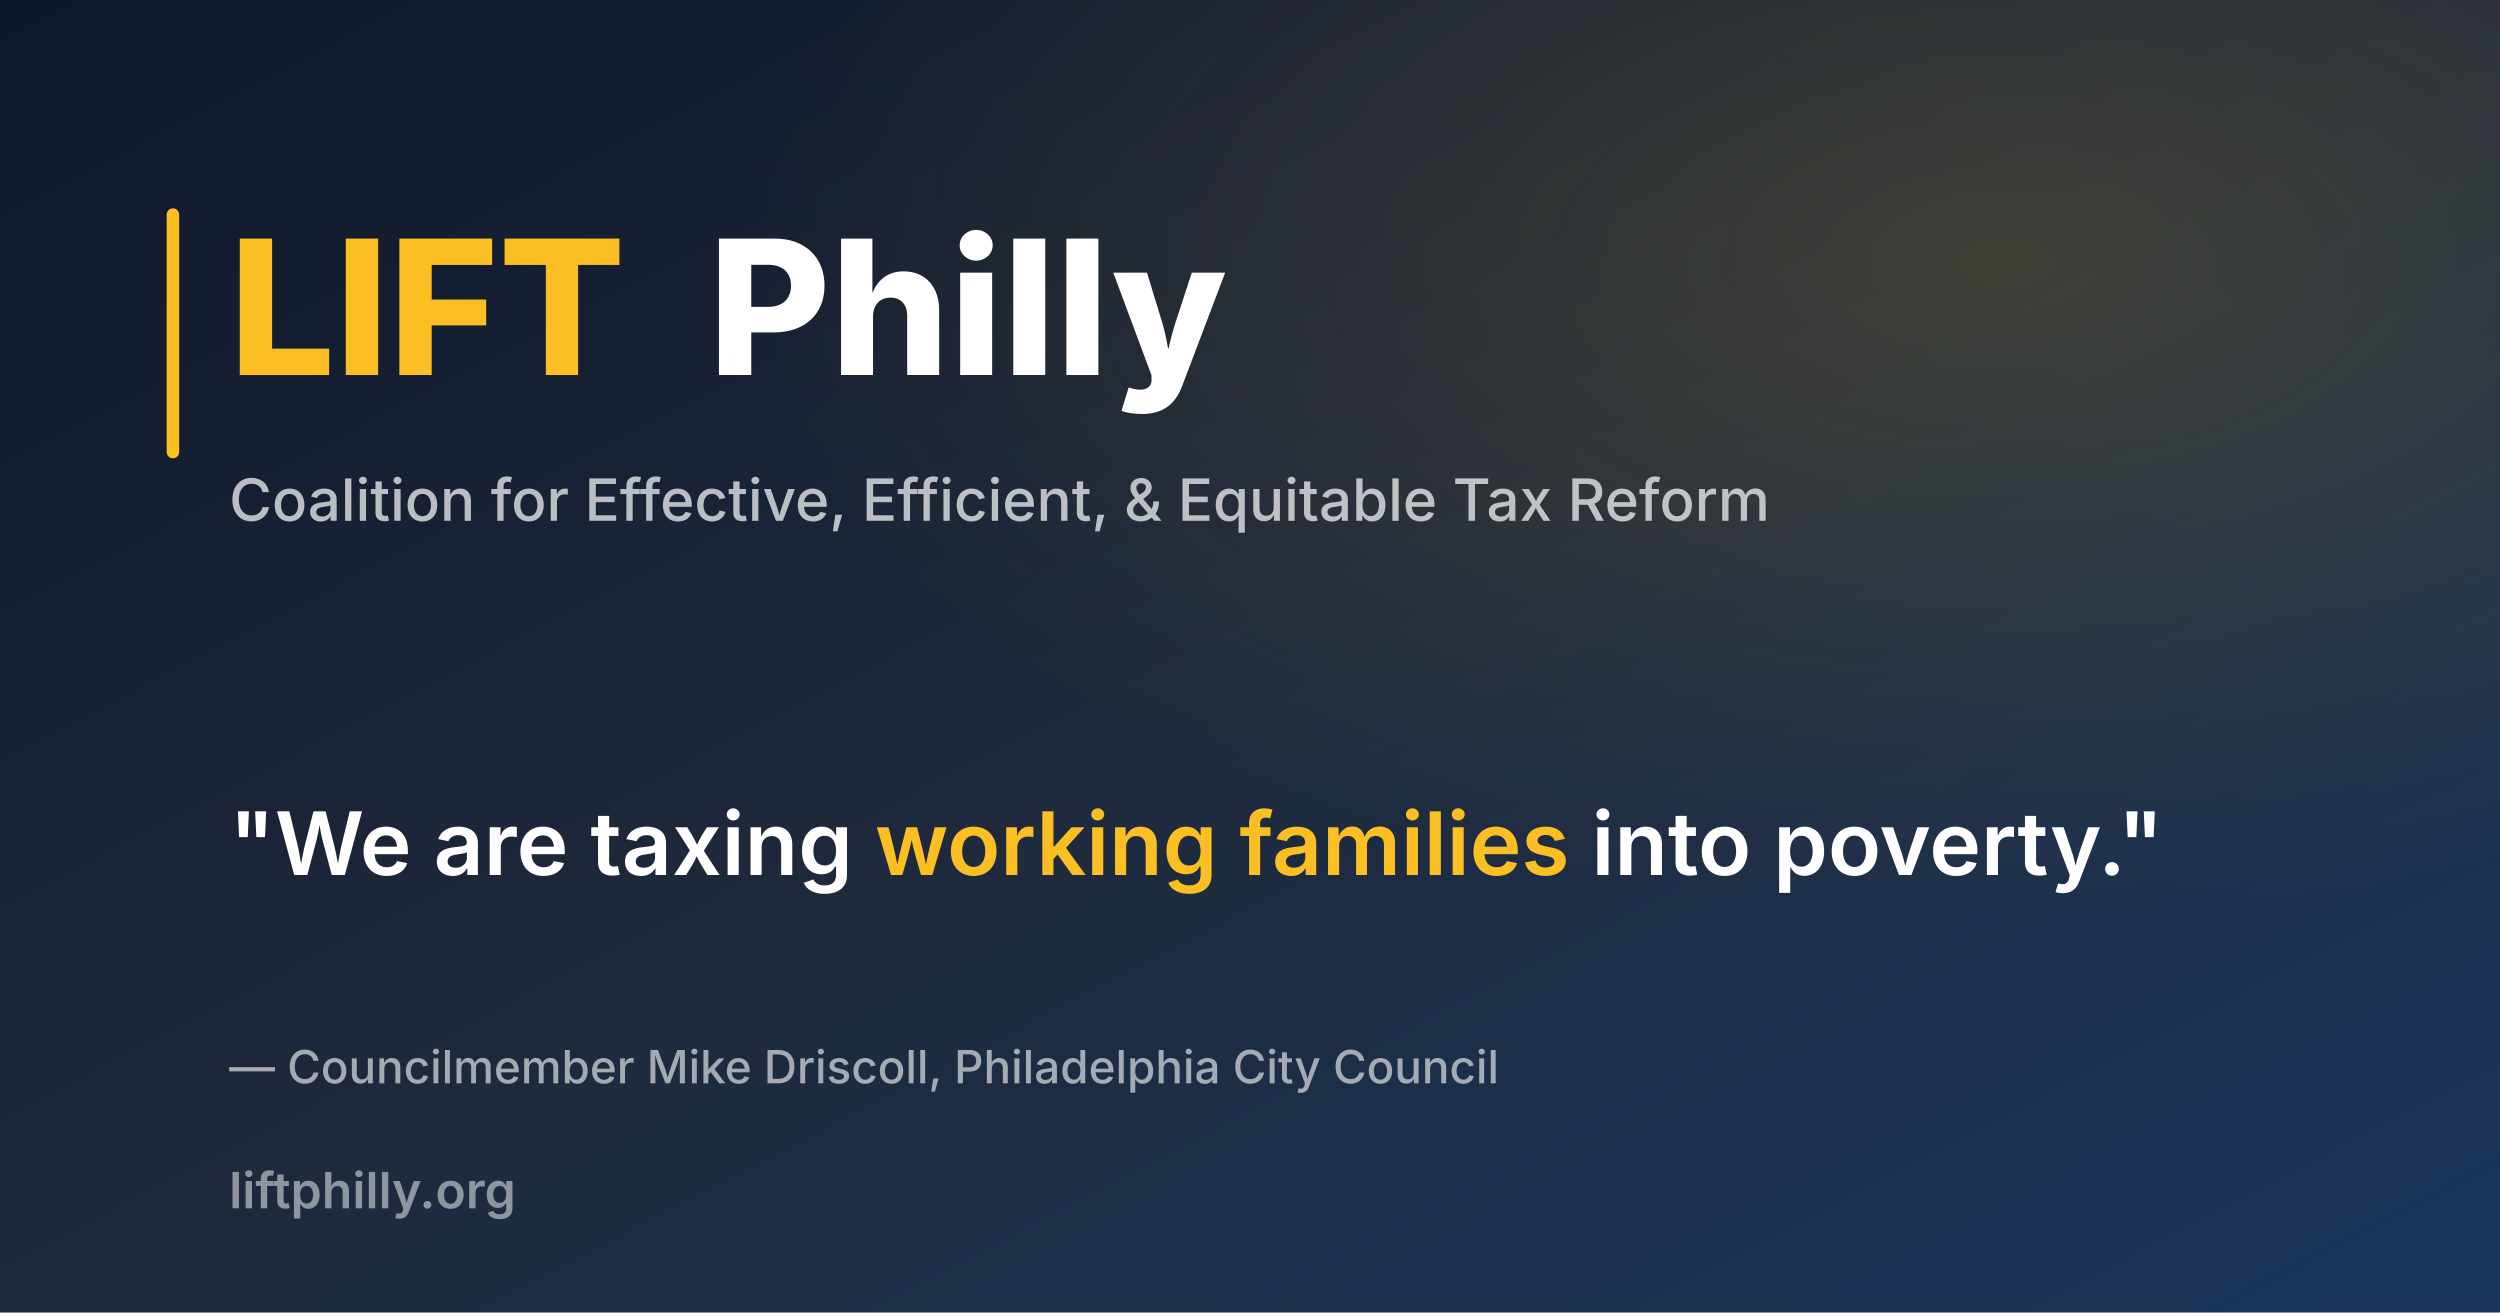
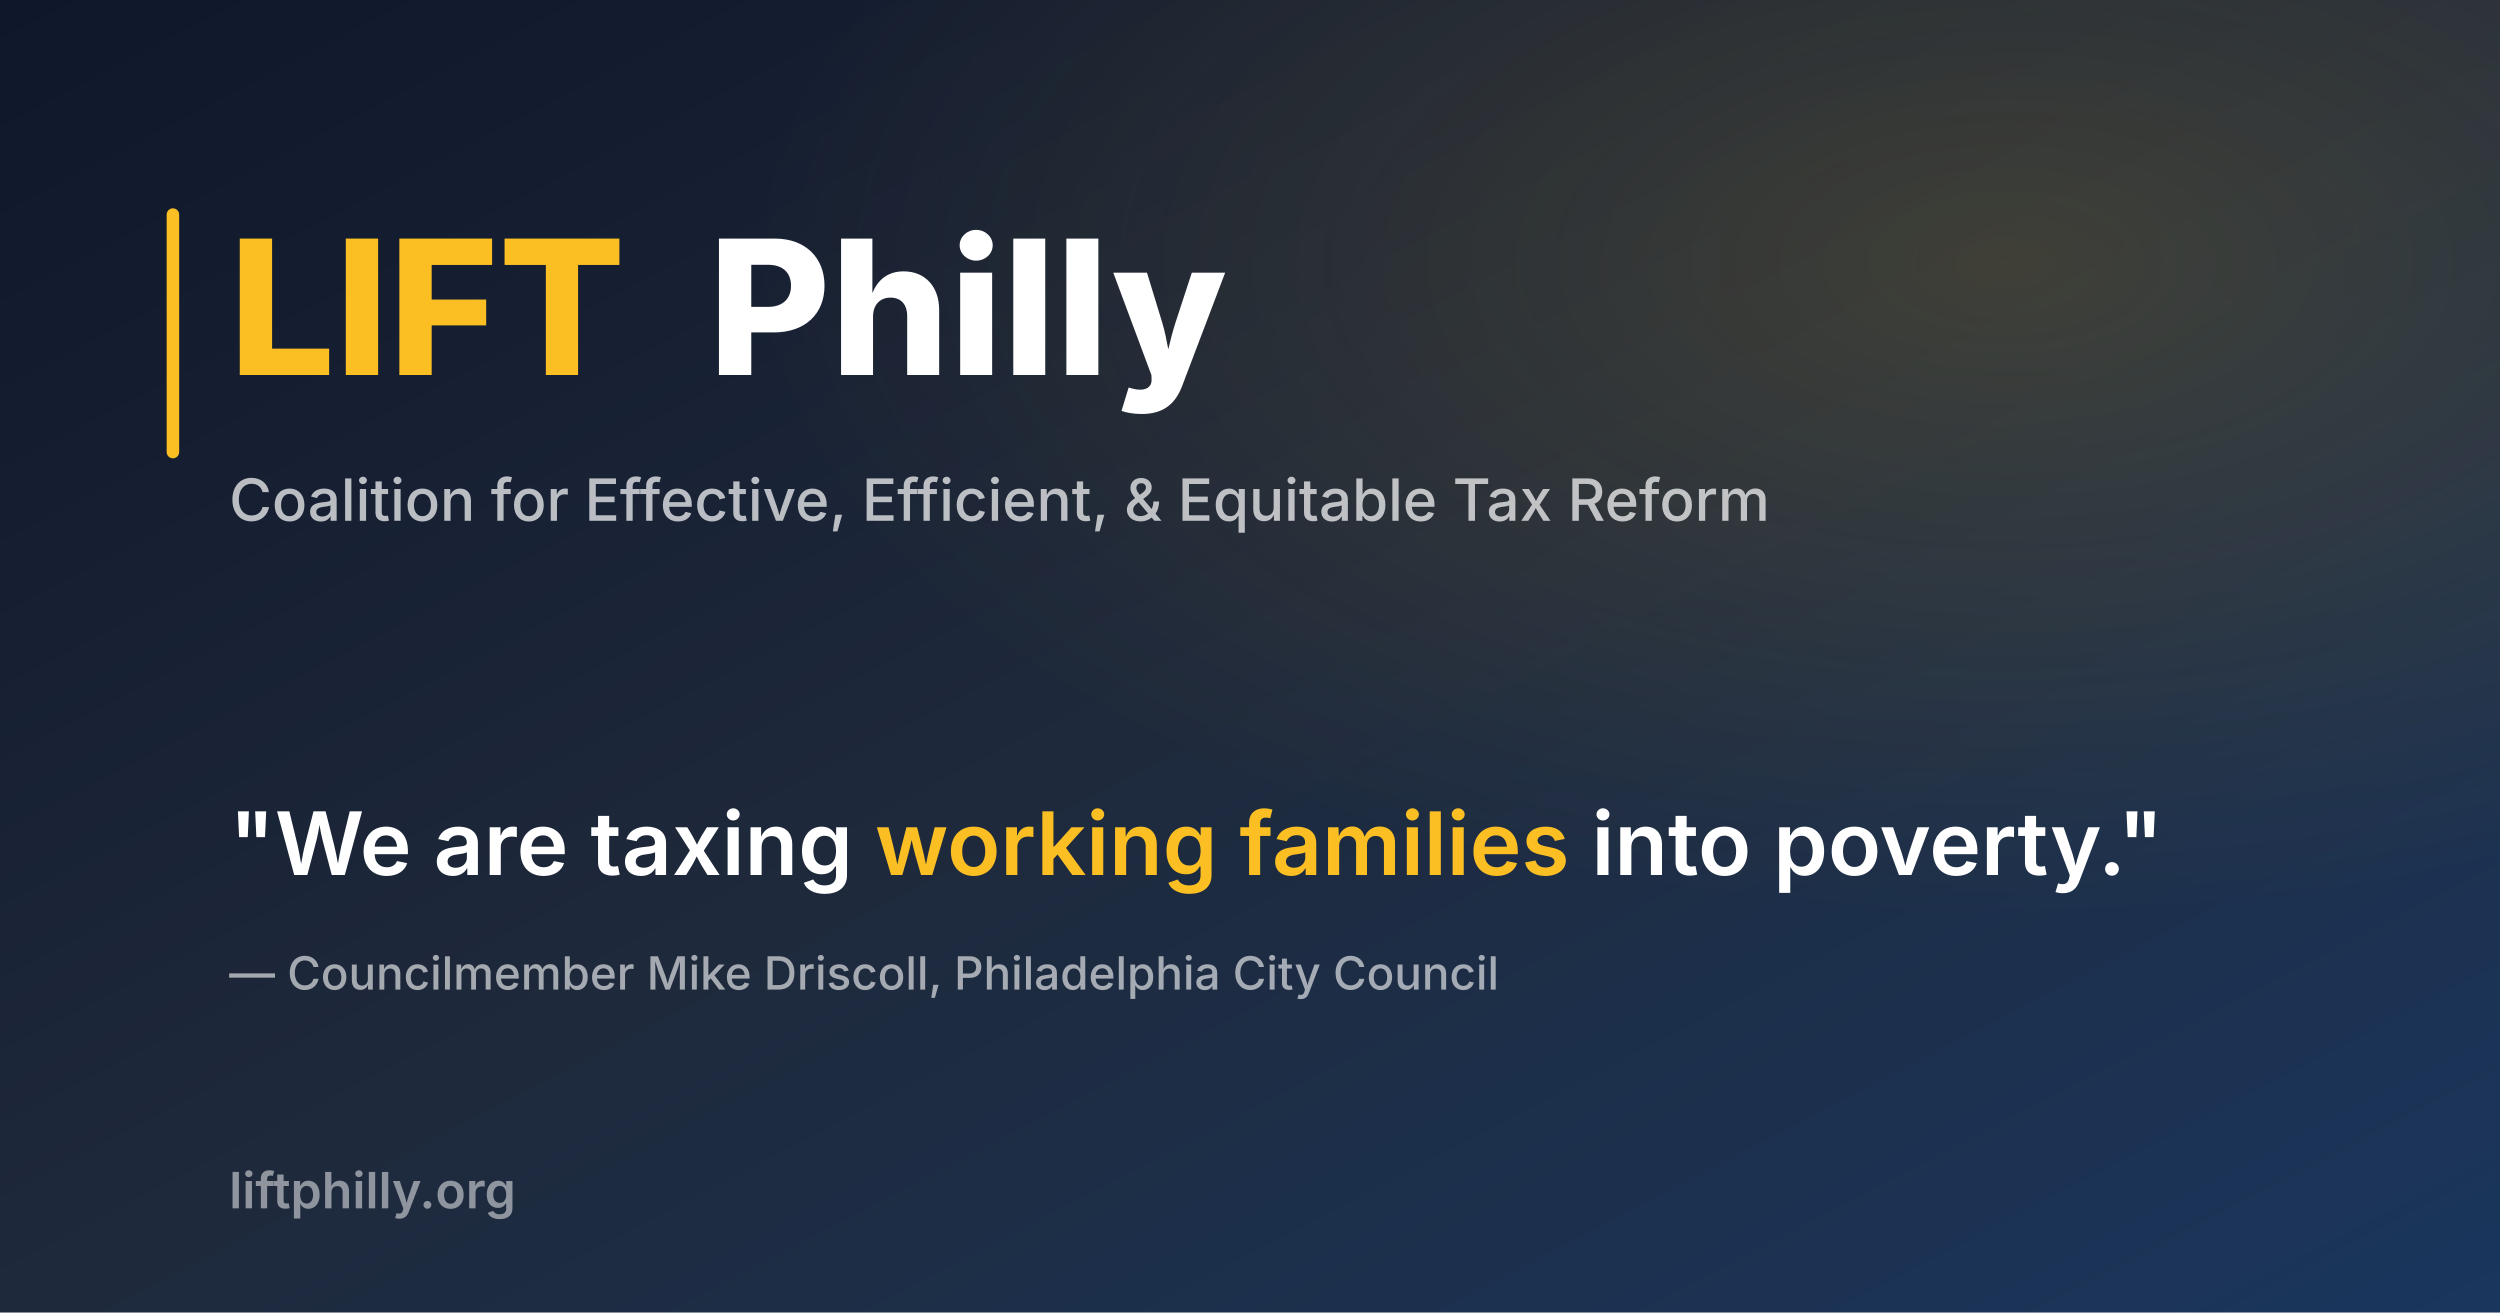
<svg xmlns="http://www.w3.org/2000/svg" width="1200" height="630">
  <defs>
    <linearGradient id="bg" x1="0%" y1="0%" x2="100%" y2="100%">
      <stop offset="0%" style="stop-color:#0f172a" />
      <stop offset="50%" style="stop-color:#1e293b" />
      <stop offset="100%" style="stop-color:#1a365d" />
    </linearGradient>
    <radialGradient id="glow" cx="80%" cy="20%" r="50%">
      <stop offset="0%" style="stop-color:rgba(251,191,36,0.15)" />
      <stop offset="100%" style="stop-color:rgba(251,191,36,0)" />
    </radialGradient>
  </defs>
  <rect width="1200" height="630" fill="url(#bg)" />
  <rect width="1200" height="630" fill="url(#glow)" />
  <rect x="80" y="100" width="6" height="120" fill="#fbbf24" rx="3" />
  <text x="110" y="180" font-family="Inter, -apple-system, BlinkMacSystemFont, sans-serif" font-size="90" font-weight="800" fill="#fbbf24">LIFT</text>
  <text x="340" y="180" font-family="Inter, -apple-system, BlinkMacSystemFont, sans-serif" font-size="90" font-weight="800" fill="#ffffff">Philly</text>
  <text x="110" y="250" font-family="Inter, -apple-system, BlinkMacSystemFont, sans-serif" font-size="28" font-weight="500" fill="rgba(255,255,255,0.7)">Coalition for Effective, Efficient, &amp; Equitable Tax Reform</text>
  <text x="110" y="420" font-family="Inter, -apple-system, BlinkMacSystemFont, sans-serif" font-size="42" font-weight="600" fill="#ffffff">"We are taxing <tspan fill="#fbbf24">working families</tspan> into poverty."</text>
-   <text x="110" y="520" font-family="Inter, -apple-system, BlinkMacSystemFont, sans-serif" font-size="22" font-weight="500" fill="rgba(255,255,255,0.6)">— Councilmember Mike Driscoll, Philadelphia City Council</text>
+   <text x="110" y="475" font-family="Inter, -apple-system, BlinkMacSystemFont, sans-serif" font-size="22" font-weight="500" fill="rgba(255,255,255,0.6)">— Councilmember Mike Driscoll, Philadelphia City Council</text>
  <text x="110" y="580" font-family="Inter, -apple-system, BlinkMacSystemFont, sans-serif" font-size="24" font-weight="600" fill="rgba(255,255,255,0.5)">liftphilly.org</text>
</svg>
